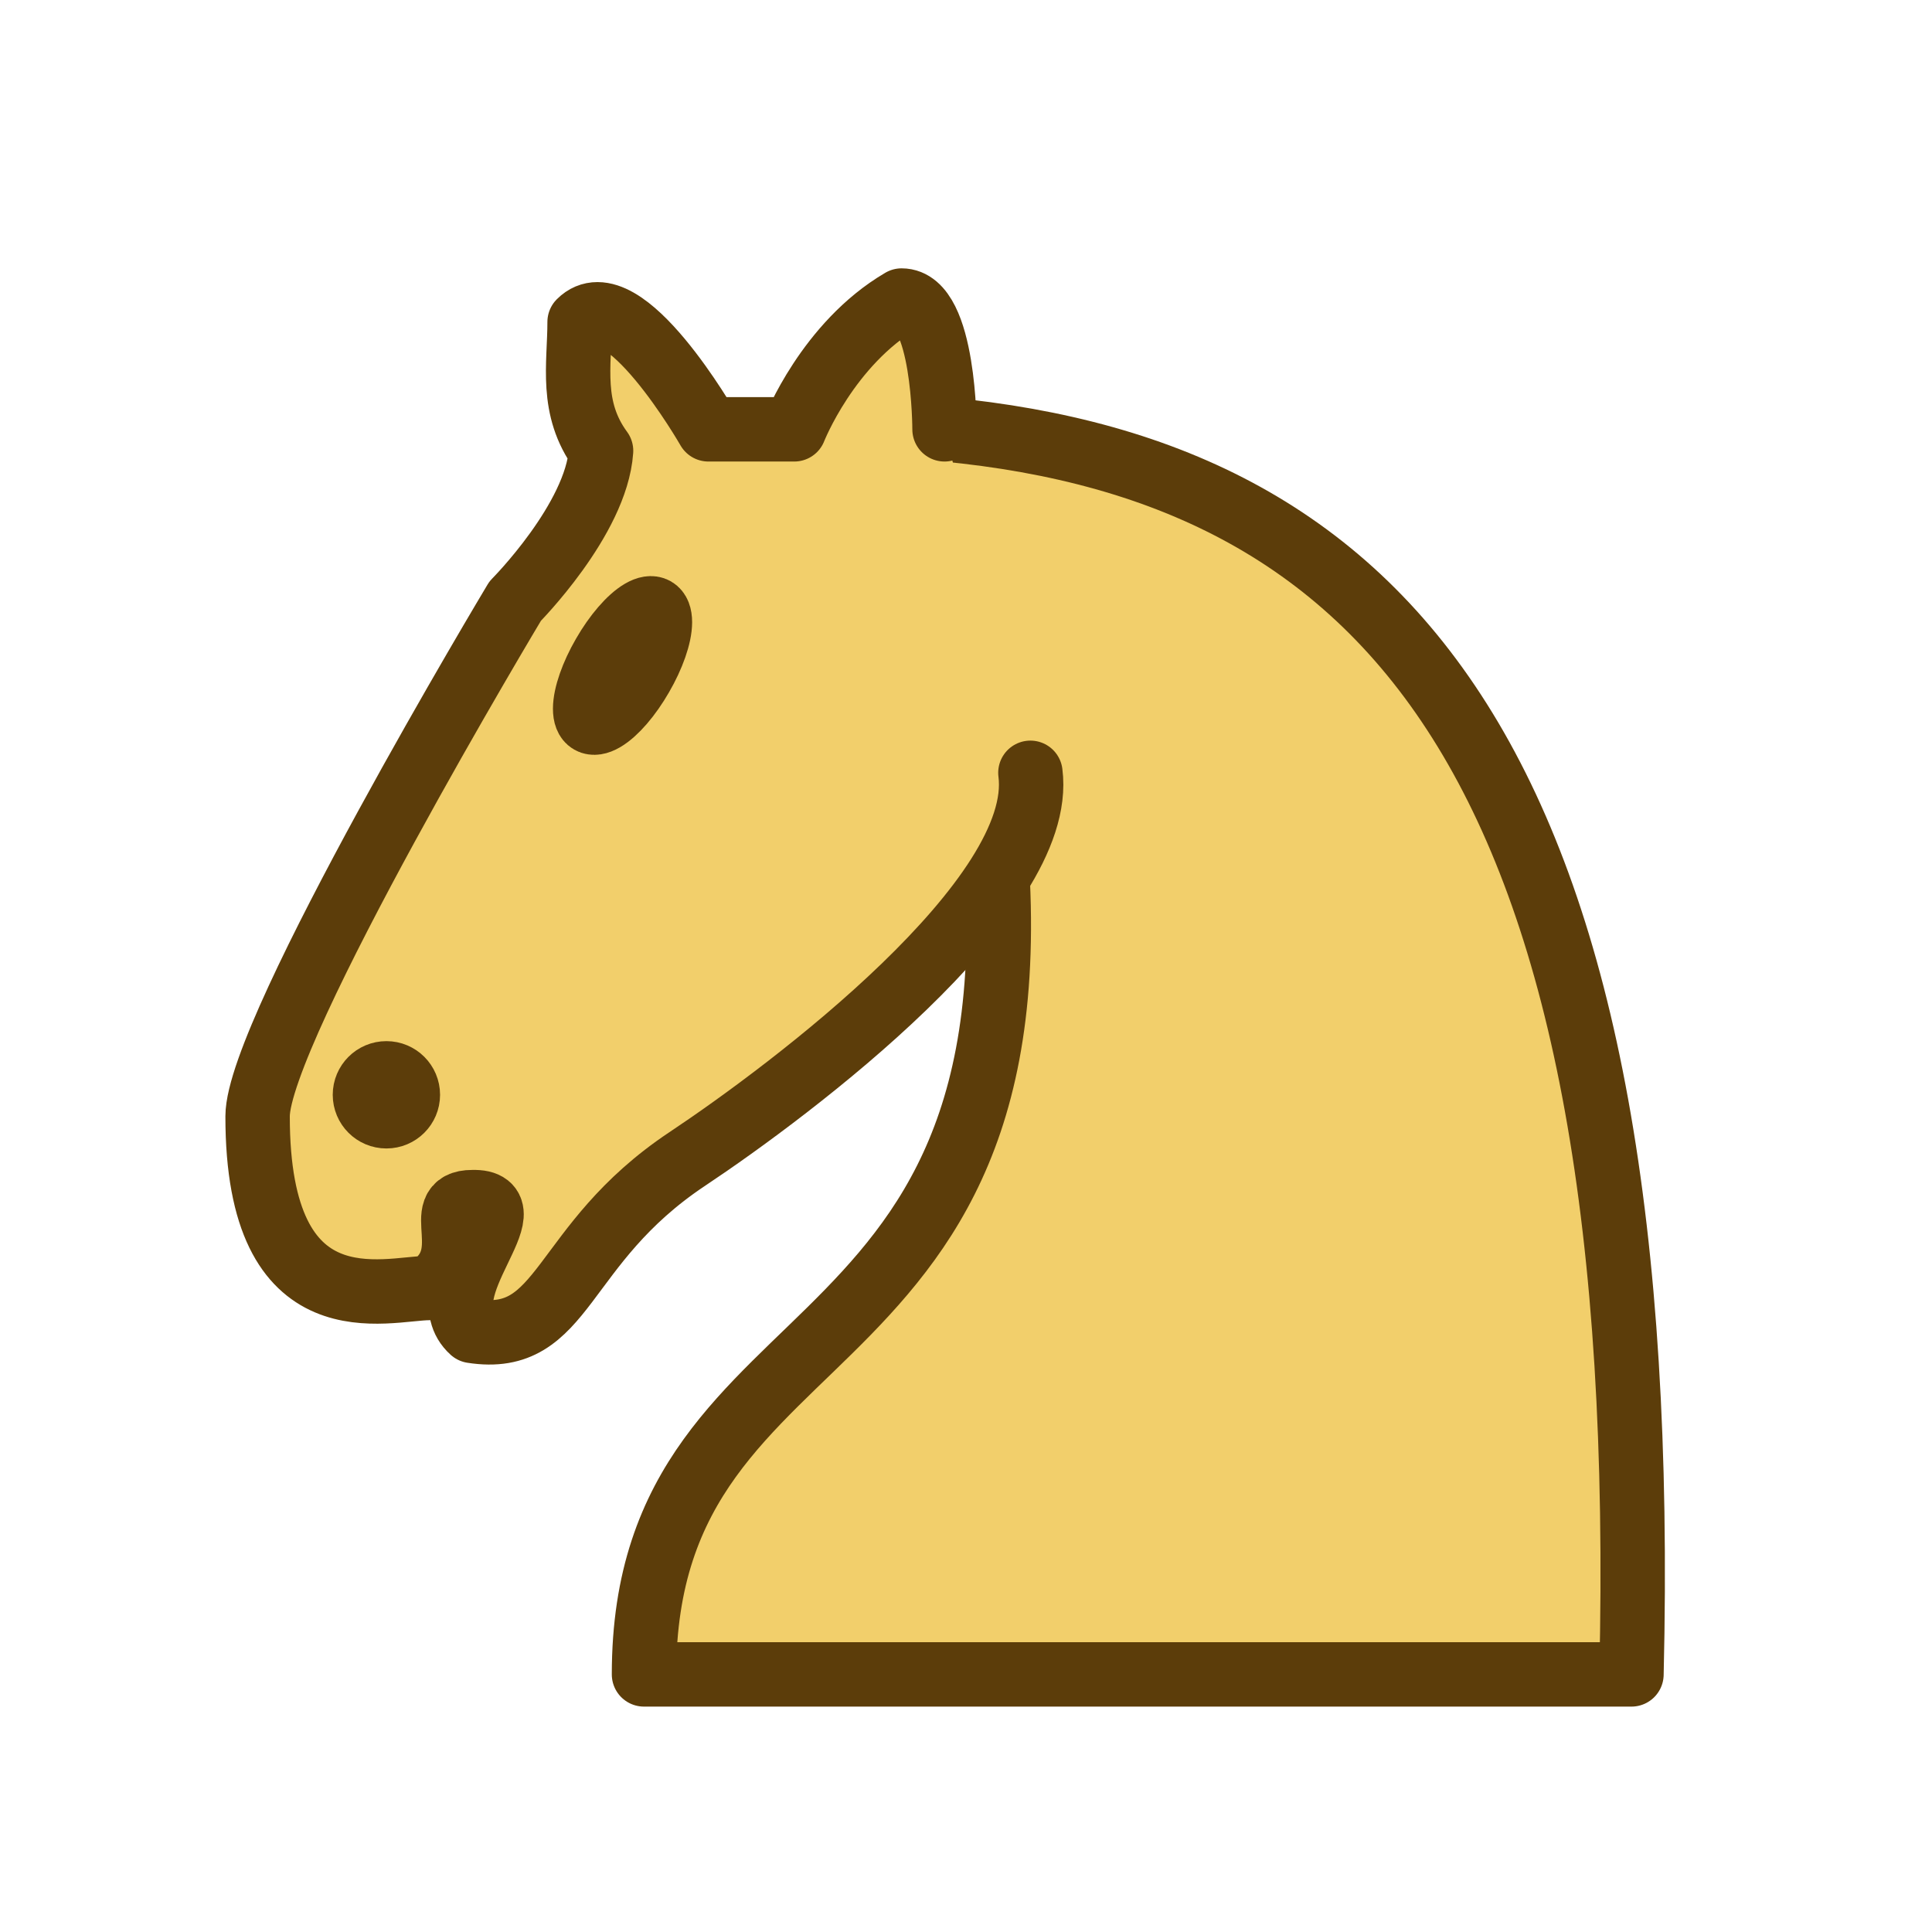
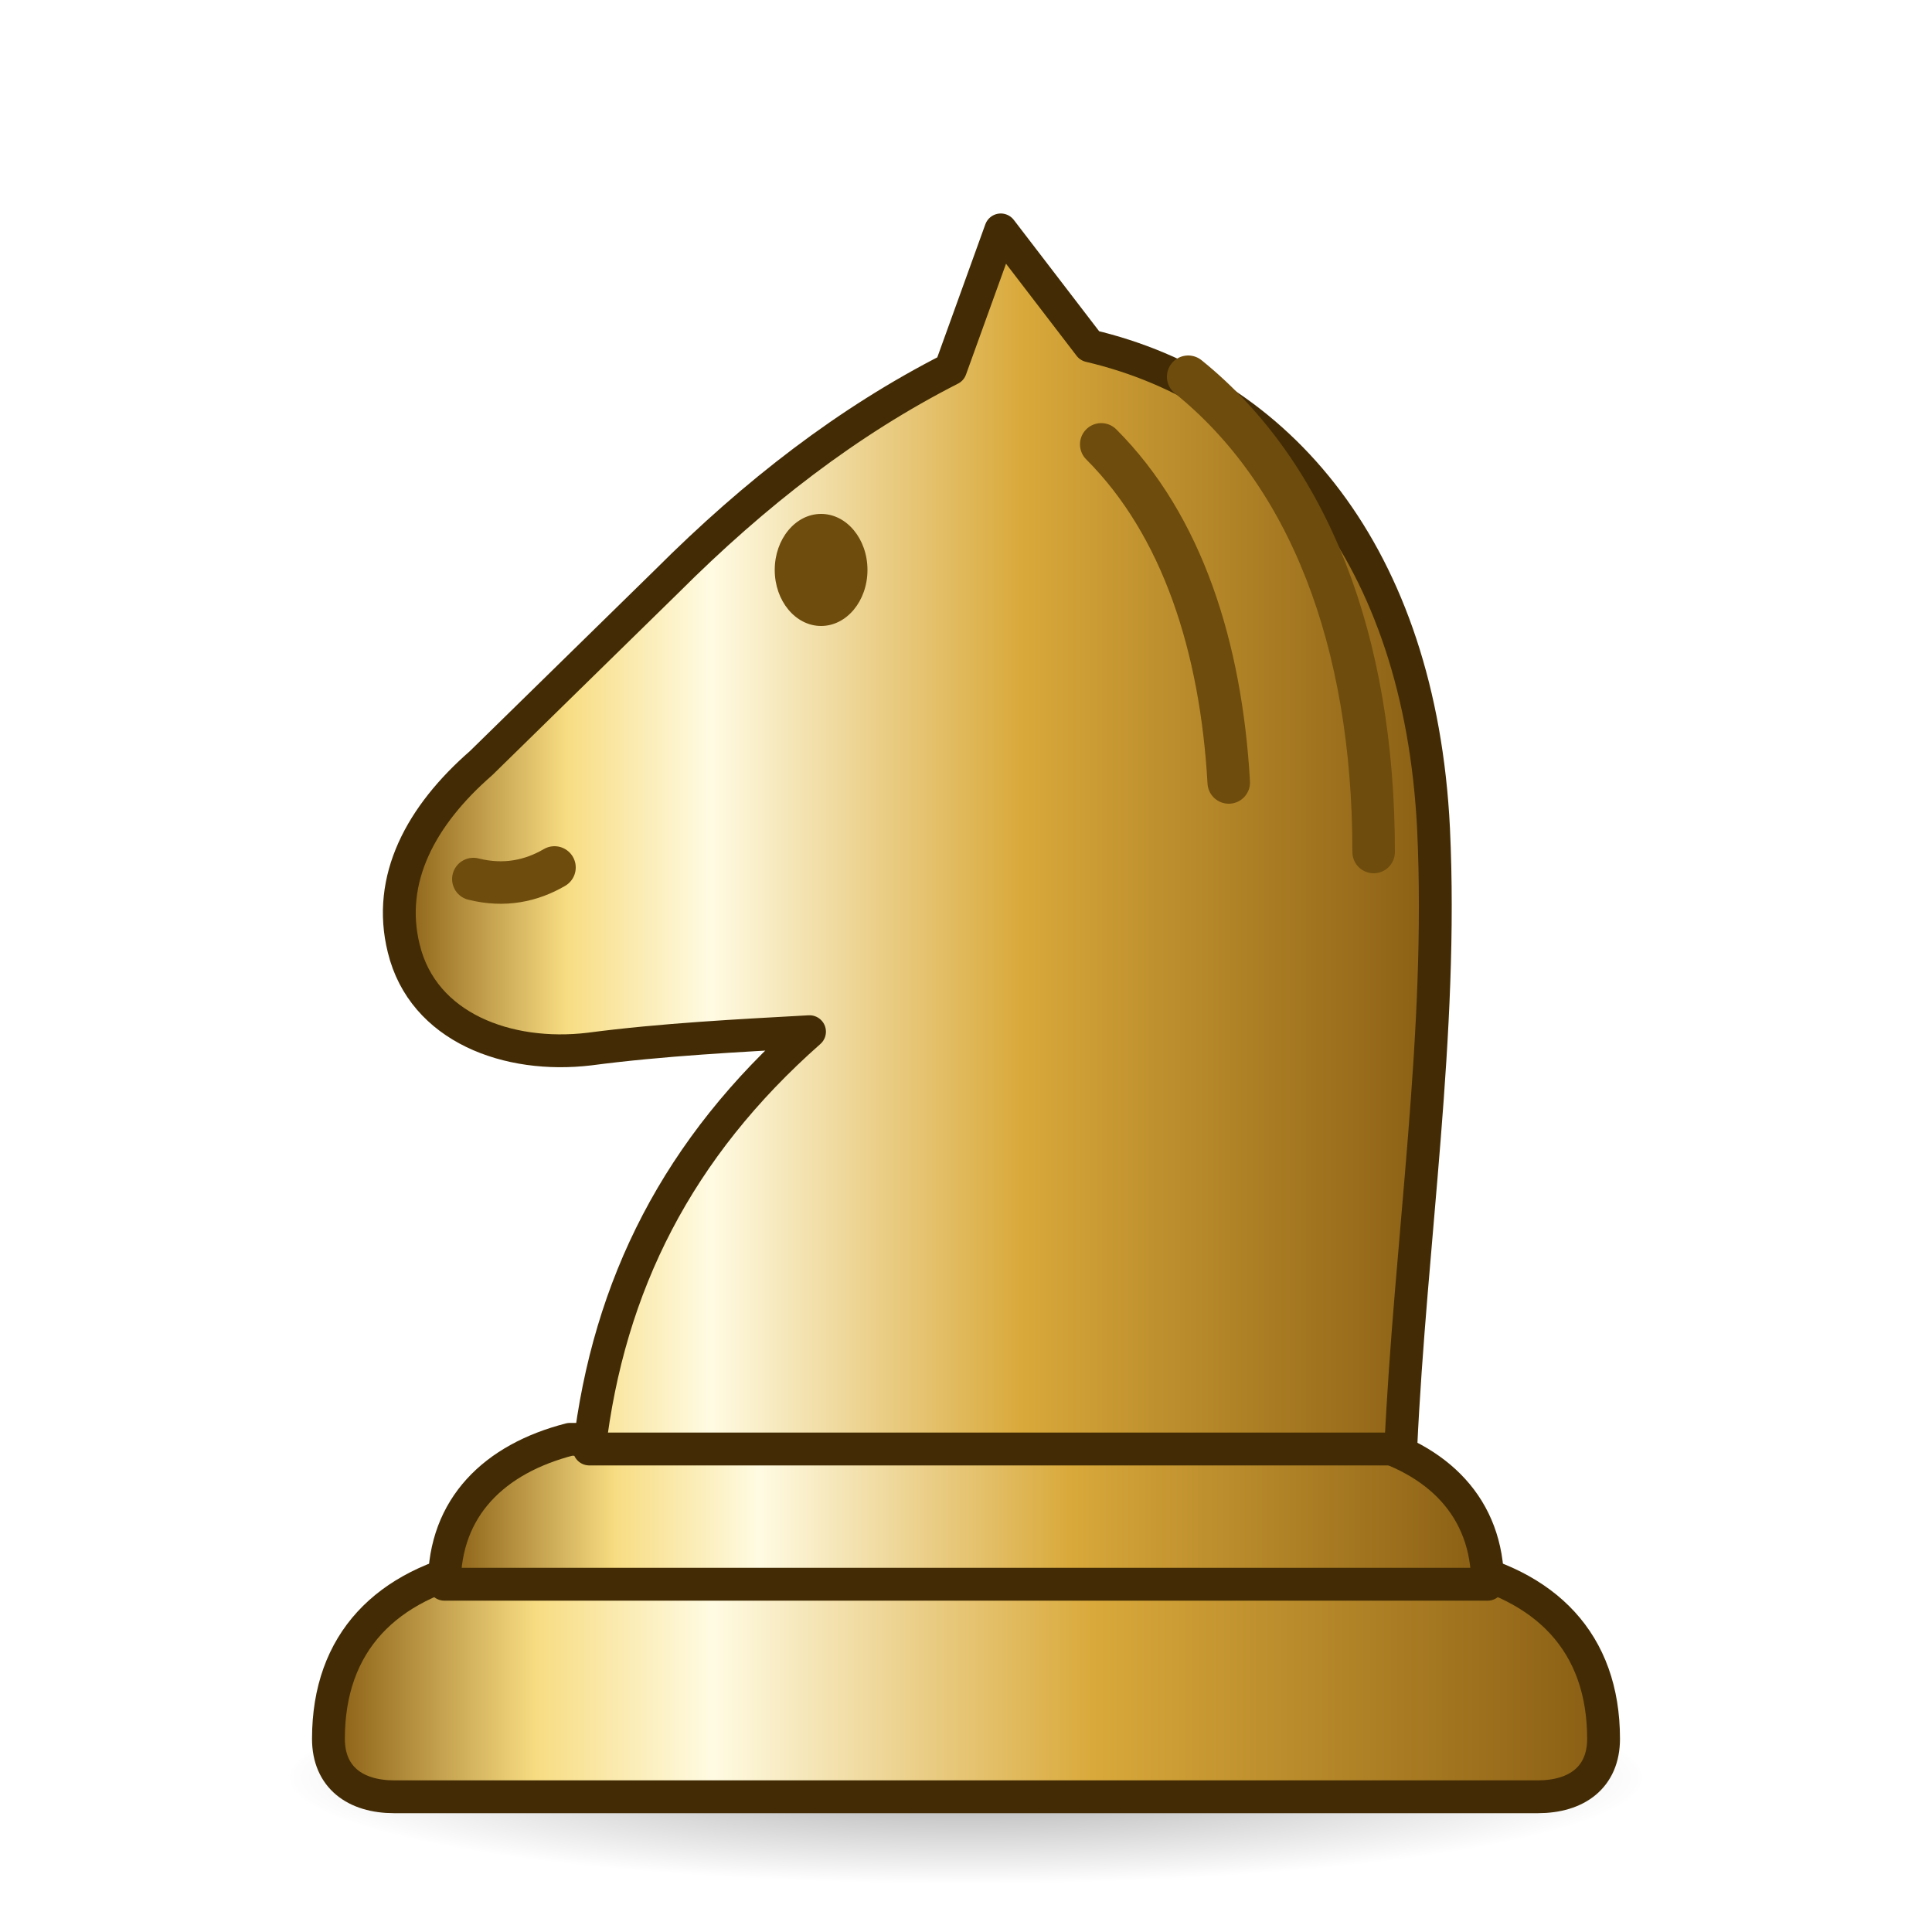
- <svg xmlns="http://www.w3.org/2000/svg" width="45" height="45">
-   <g fill="#5C3D0A">
-     <g fill="none" fill-rule="evenodd" stroke="#5C3D0A" stroke-width="1.5" stroke-linecap="round" stroke-linejoin="round">
-       <path d="M22 10c10.5 1 16.5 8 16 29H15c0-9 10-6.5 8-21" fill="#F2CF6B" />
-       <path d="M24 18c.38 2.91-5.55 7.37-8 9-3 2-2.82 4.34-5 4-1.042-.94 1.41-3.04 0-3-1 0 .19 1.23-1 2-1 0-4.003 1-4-4 0-2 6-12 6-12s1.89-1.9 2-3.5c-.73-.994-.5-2-.5-3 1-1 3 2.5 3 2.5h2s.78-1.992 2.5-3c1 0 1 3 1 3" fill="#F2CF6B" />
-       <path d="M9.5 25.5a.5.5 0 1 1-1 0 .5.5 0 1 1 1 0zm5.433-9.75a.5 1.5 30 1 1-.866-.5.5 1.5 30 1 1 .866.5z" fill="#5C3D0A" />
-     </g>
+ <svg xmlns="http://www.w3.org/2000/svg" width="45" height="45" viewBox="0 0 100 100">
+   <defs>
+     <linearGradient id="zy" x1="0" y1="0" x2="1" y2="0">
+       <stop offset="0" stop-color="#8A5F14" />
+       <stop offset=".16" stop-color="#F7DC82" />
+       <stop offset=".3" stop-color="#FFFBE3" />
+       <stop offset=".6" stop-color="#D9A93B" />
+       <stop offset="1" stop-color="#8A5F14" />
+     </linearGradient>
+     <radialGradient id="ku" cx=".36" cy=".3" r=".78">
+       <stop offset="0" stop-color="#FFFBE3" />
+       <stop offset=".38" stop-color="#F7DC82" />
+       <stop offset=".8" stop-color="#D9A93B" />
+       <stop offset="1" stop-color="#8A5F14" />
+     </radialGradient>
+     <radialGradient id="sch" cx=".5" cy=".5" r=".5">
+       <stop offset="0" stop-color="#000" stop-opacity=".34" />
+       <stop offset="1" stop-color="#000" stop-opacity="0" />
+     </radialGradient>
+   </defs>
+   <ellipse cx="50" cy="92" rx="35" ry="5.5" fill="url(#sch)" />
+   <g fill="url(#zy)" stroke="#432C05" stroke-width="1.7" stroke-linejoin="round">
+     <path d="M17 90c0-5 3-8 8-9h50c5 1 8 4 8 9 0 2-1.4 3-3.4 3H20.4C18.4 93 17 92 17 90z" />
+   </g>
+   <g fill="url(#zy)" stroke="#432C05" stroke-width="1.7" stroke-linejoin="round">
+     <path d="M23 82c0-4 2.6-6.5 6.5-7.5h41c3.9 1 6.5 3.5 6.5 7.5z" />
+   </g>
+   <g fill="url(#zy)" stroke="#432C05" stroke-width="1.7" stroke-linejoin="round">
+     <path d="M30.5 75c1-8.5 4.6-15.6 11.4-21.6-3.6.2-7.6.4-11.4.9-4.2.5-8.6-1.1-9.6-5.2-.9-3.6.9-6.9 4-9.6l9.6-9.4c4.6-4.6 9.4-8.3 14.7-11l2.6-7.2 4.6 6c9.8 2.3 17.1 10.8 17.8 25 .5 10.6-1.2 21.3-1.7 32.1z" />
+   </g>
+   <g fill="none" stroke="#6E4C0D" stroke-width="2.2" stroke-linecap="round">
+     <path d="M61.5 19.5c6.2 5 9.6 13.6 9.6 24.6M57 23c4.2 4.2 6.2 10.5 6.6 17.5" />
+   </g>
+   <g fill="none" stroke="#6E4C0D" stroke-width="2.2" stroke-linecap="round">
+     <path d="M24.5 45.5c1.6.4 3 .1 4.2-.6" />
+   </g>
+   <g fill="#6E4C0D" stroke="none">
+     <ellipse cx="42.5" cy="29.5" rx="2.4" ry="2.9" />
  </g>
</svg>
